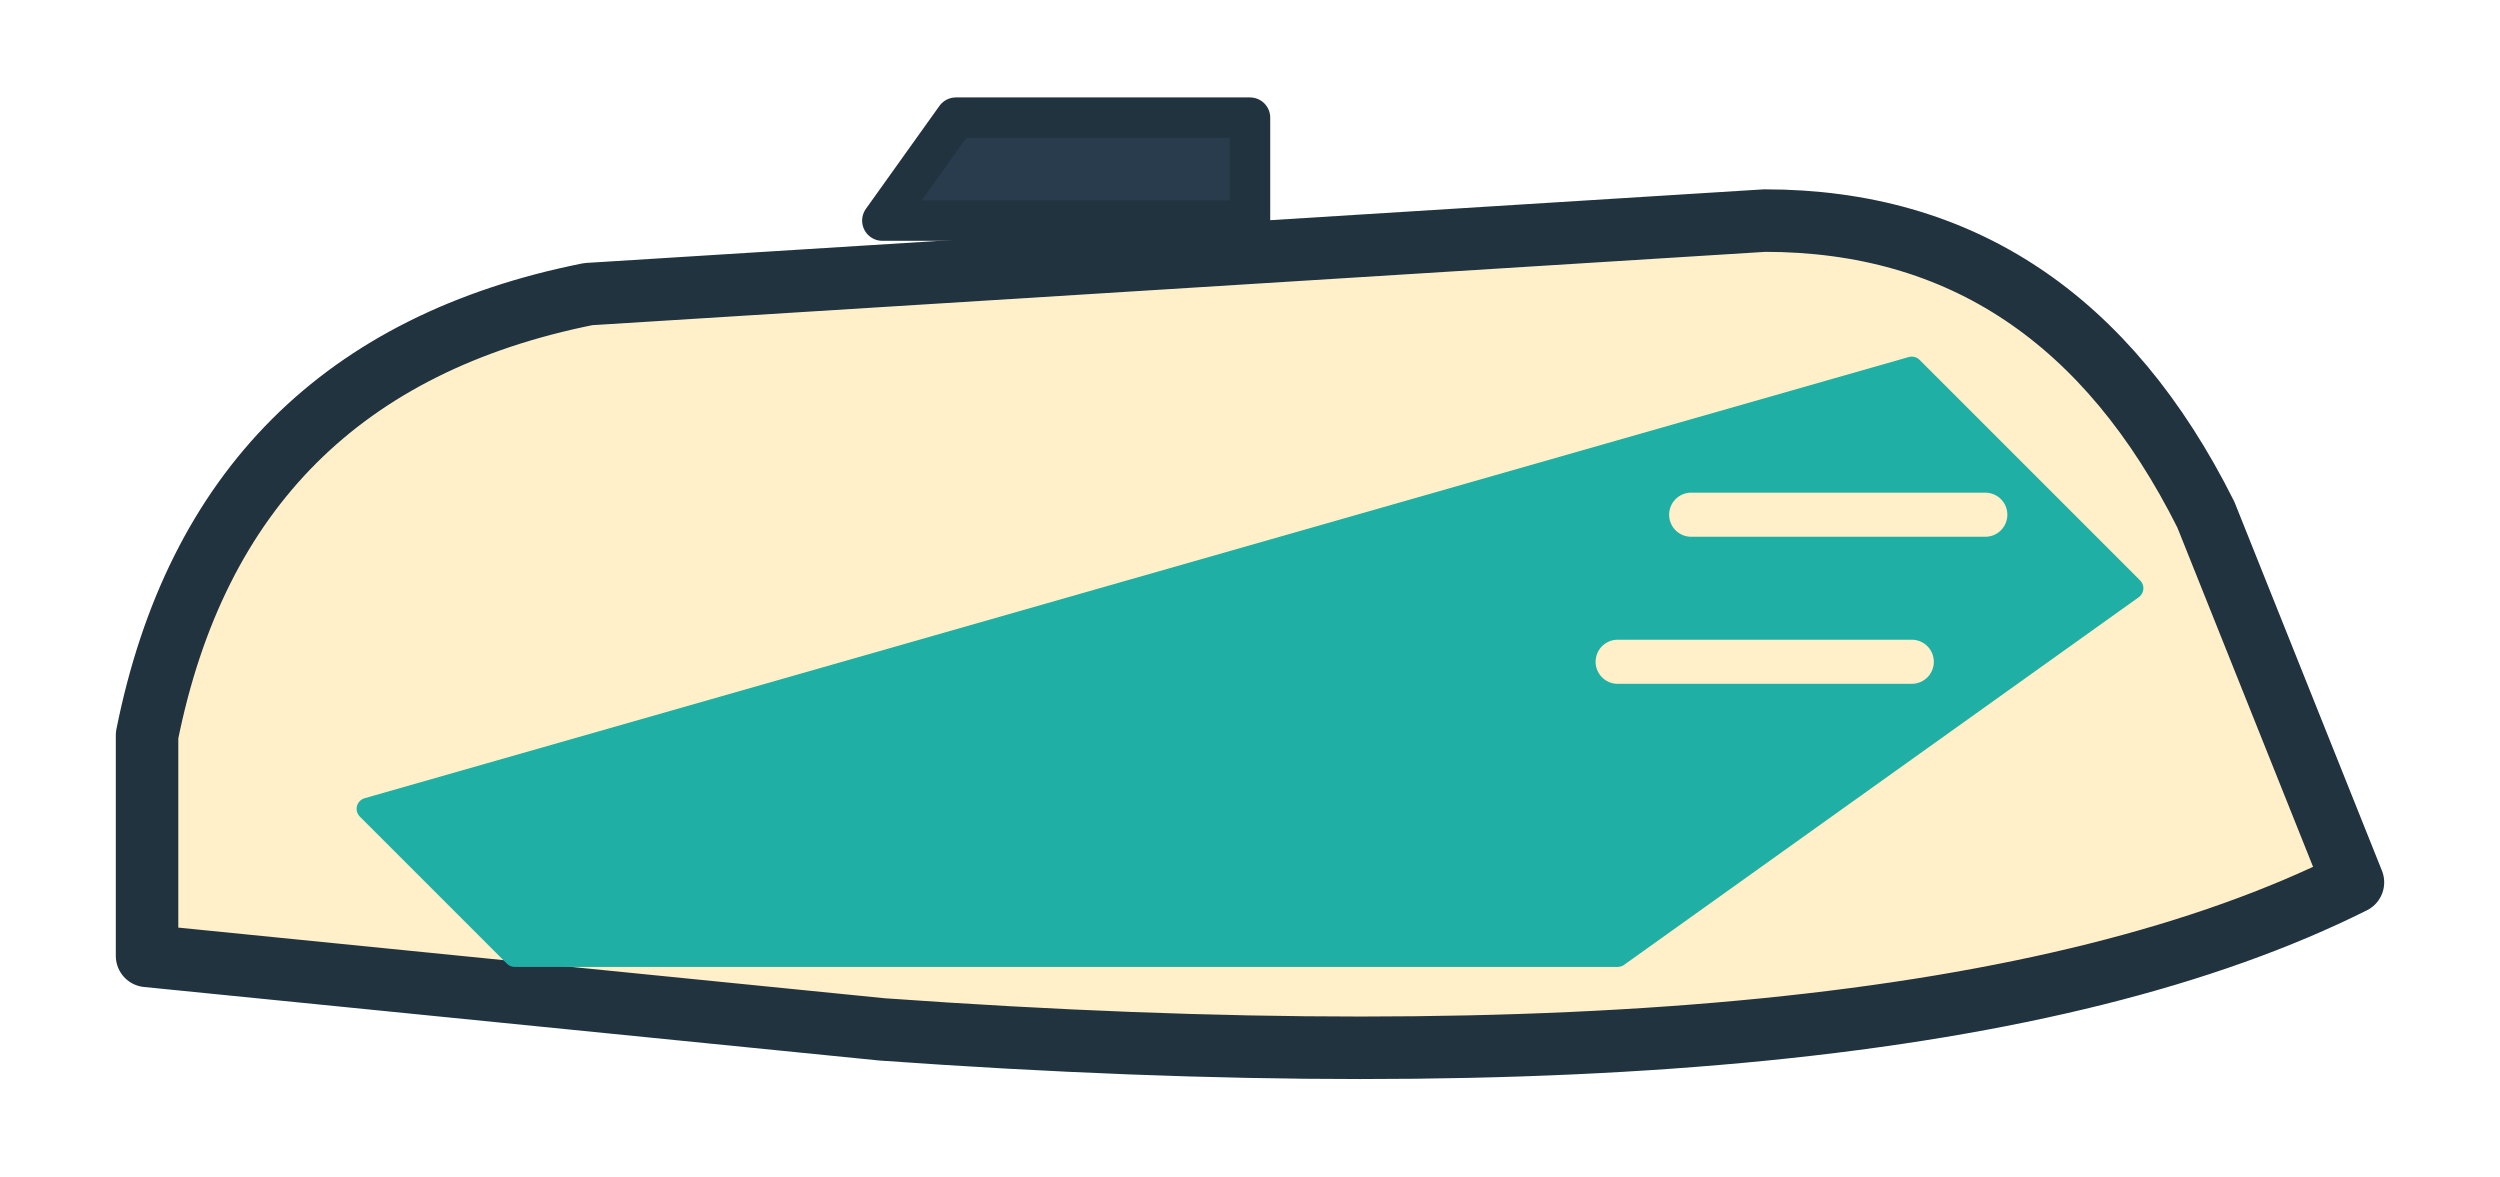
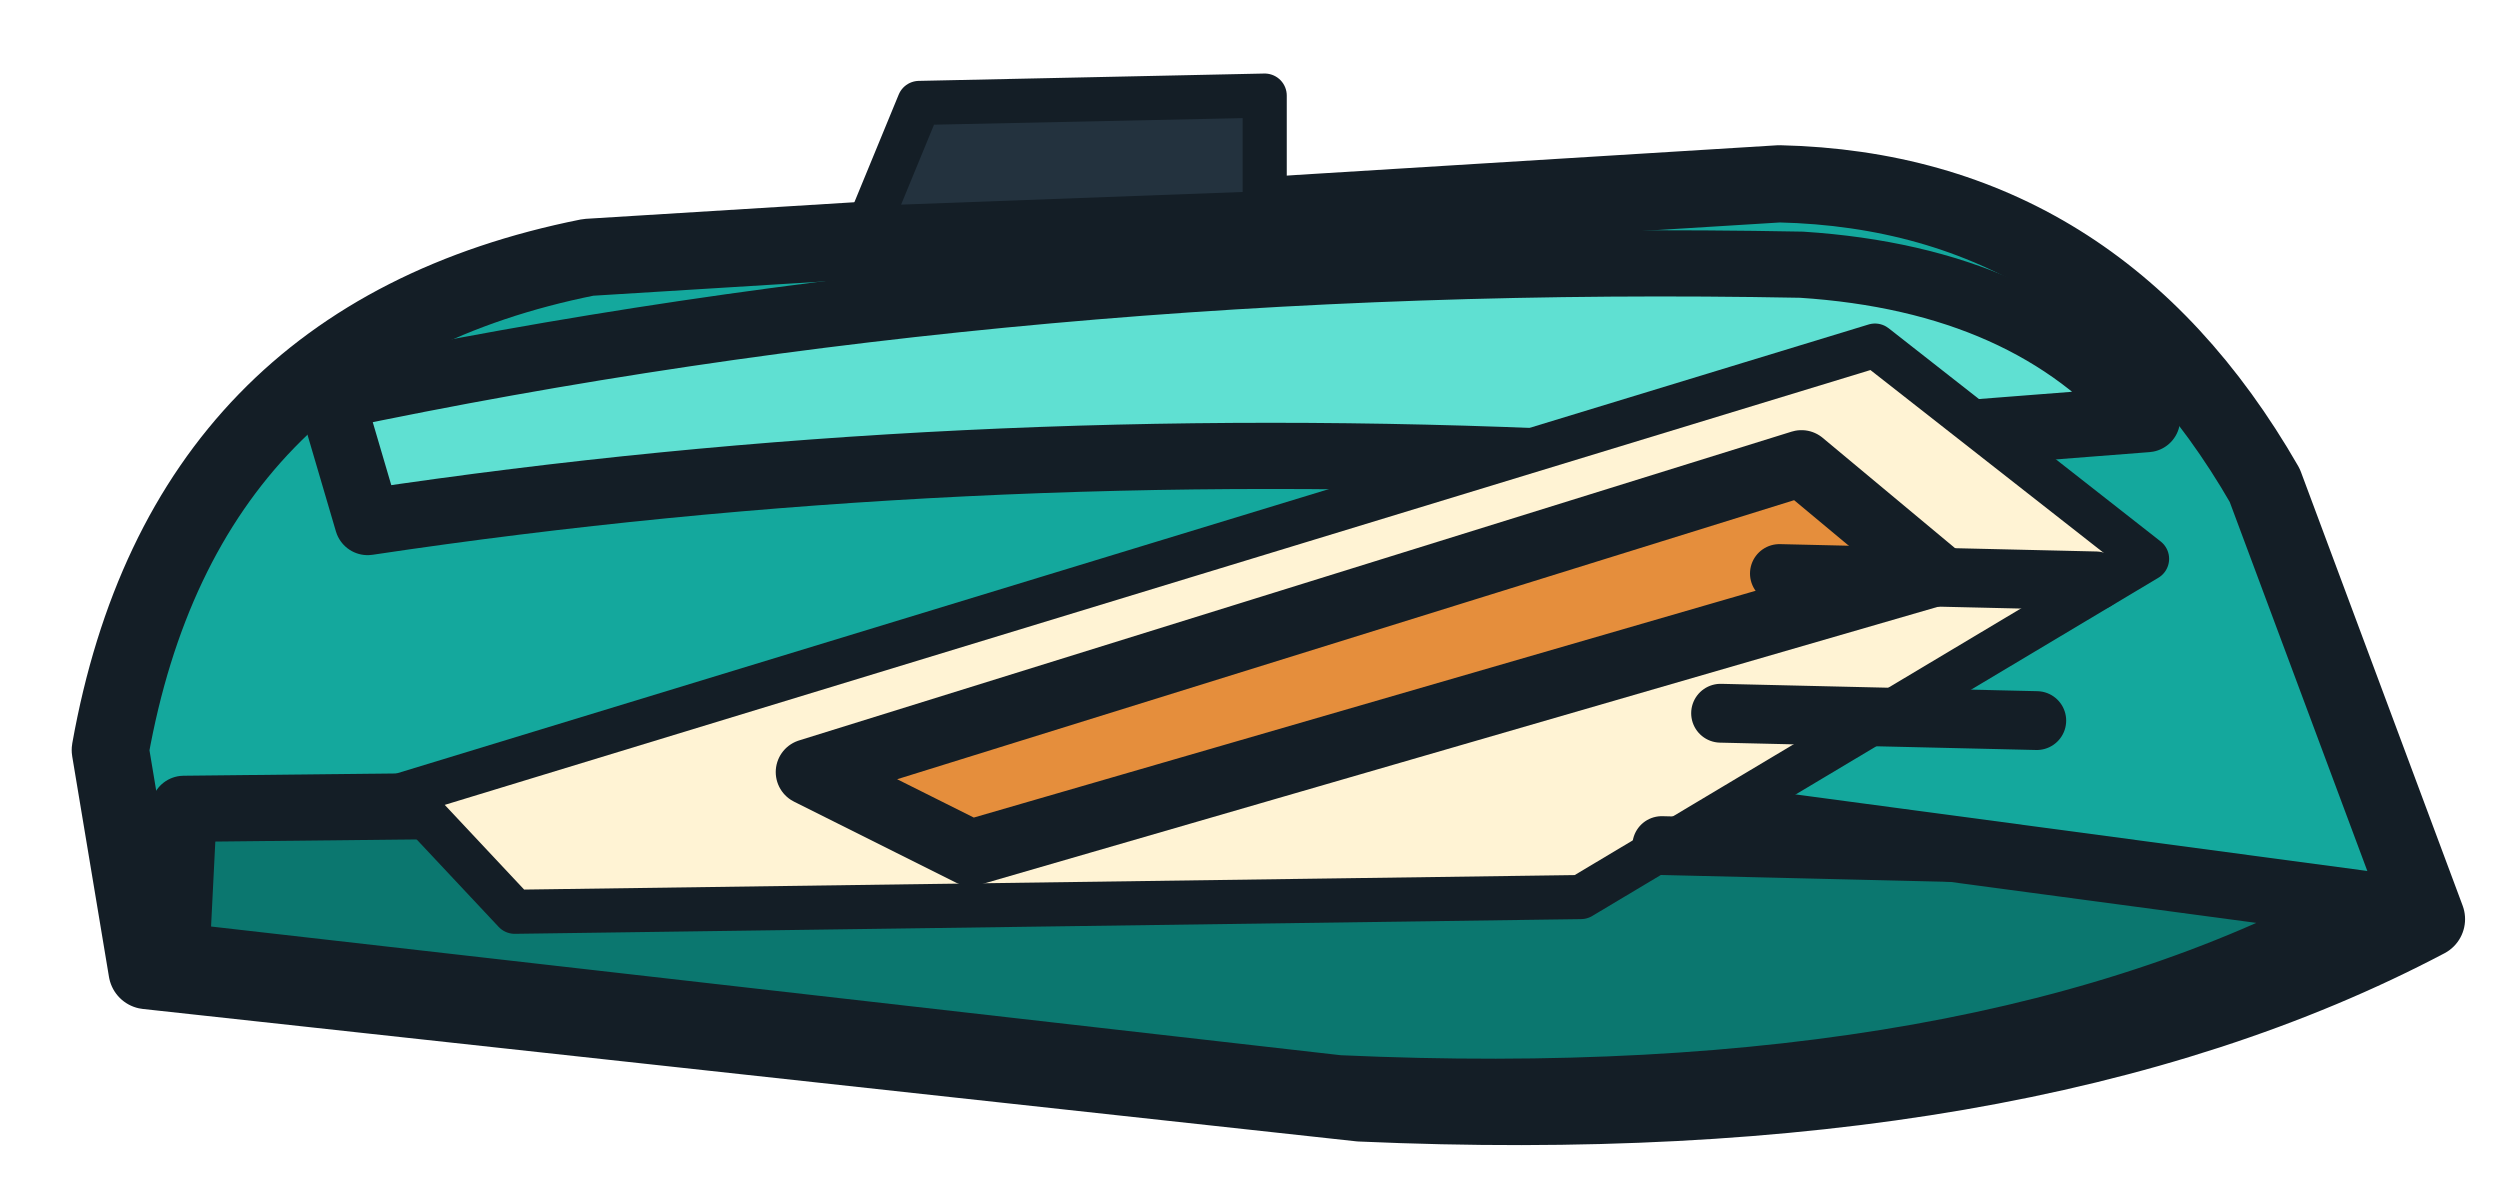
- <svg xmlns="http://www.w3.org/2000/svg" viewBox="-17 -9 34 16" fill="none" stroke="#20333e" stroke-width="0.85" stroke-linecap="round" stroke-linejoin="round">
-   <path d="M-15 1 Q-14 -4 -9 -5 L7 -6 Q11 -6 13 -2 L15 3 Q9 6 -5 5 L-15 4 Z" fill="#fff0ca" stroke="#20333e" stroke-width="0.85" />
-   <path d="M-12 2 L9 -4 L12 -1 L5 4 L-10 4 Z" fill="#20afa4" stroke="#20afa4" stroke-width="0.3" />
-   <path d="M-5 -6 L0 -6 L0 -7.4 L-4 -7.4 Z" fill="#283c4d" stroke="#20333e" stroke-width="0.55" />
-   <path d="M6 -2 L10 -2 M5 0 L9 0" fill="none" stroke="#fff0ca" stroke-width="0.6" />
+ <svg xmlns="http://www.w3.org/2000/svg" viewBox="-17 -9 34 16" fill="none" stroke="#141e26" stroke-width="0.9" stroke-linecap="round" stroke-linejoin="round">
+   <path d="M-15.5 1.2 Q-14.5 -4.4 -9 -5.5 L7.2 -6.5 Q11.5 -6.4 13.8 -2.4 L16 3.5 Q10.5 6.4 1.5 6 L-15 4.2 Z" fill="#14a89d" stroke="#141e26" stroke-width="1.05" />
+   <path d="M-14.5 2 L4 1.8 L15.2 3.3 Q10 6.2 1.2 5.8 L-14.6 4 Z" fill="#0b776f" />
+   <path d="M-12.5 -3.6 Q-3 -5.6 7.5 -5.4 Q10.6 -5.2 12.2 -3.3 L4.5 -2.7 Q-4 -3.1 -12 -1.9 Z" fill="#5fe0d2" />
+   <path d="M-11.5 1.8 L8.5 -4.3 L12.2 -1.4 L4.5 3.2 L-10 3.4 Z" fill="#fff3d4" stroke="#141e26" stroke-width="0.6" />
+   <path d="M-6 1.5 L7.5 -2.7 L9.3 -1.2 L-3.8 2.6 Z" fill="#e58e3c" />
+   <path d="M-5.2 -5.9 L0.2 -6.1 L0.2 -7.7 L-4.5 -7.6 Z" fill="#23323e" stroke="#141e26" stroke-width="0.6" />
+   <path d="M7.2 -1.2 L11.5 -1.1 M6.4 0.7 L10.7 0.8 M5.6 2.5 L9.8 2.6" fill="none" stroke="#141e26" stroke-width="0.8" />
</svg>
